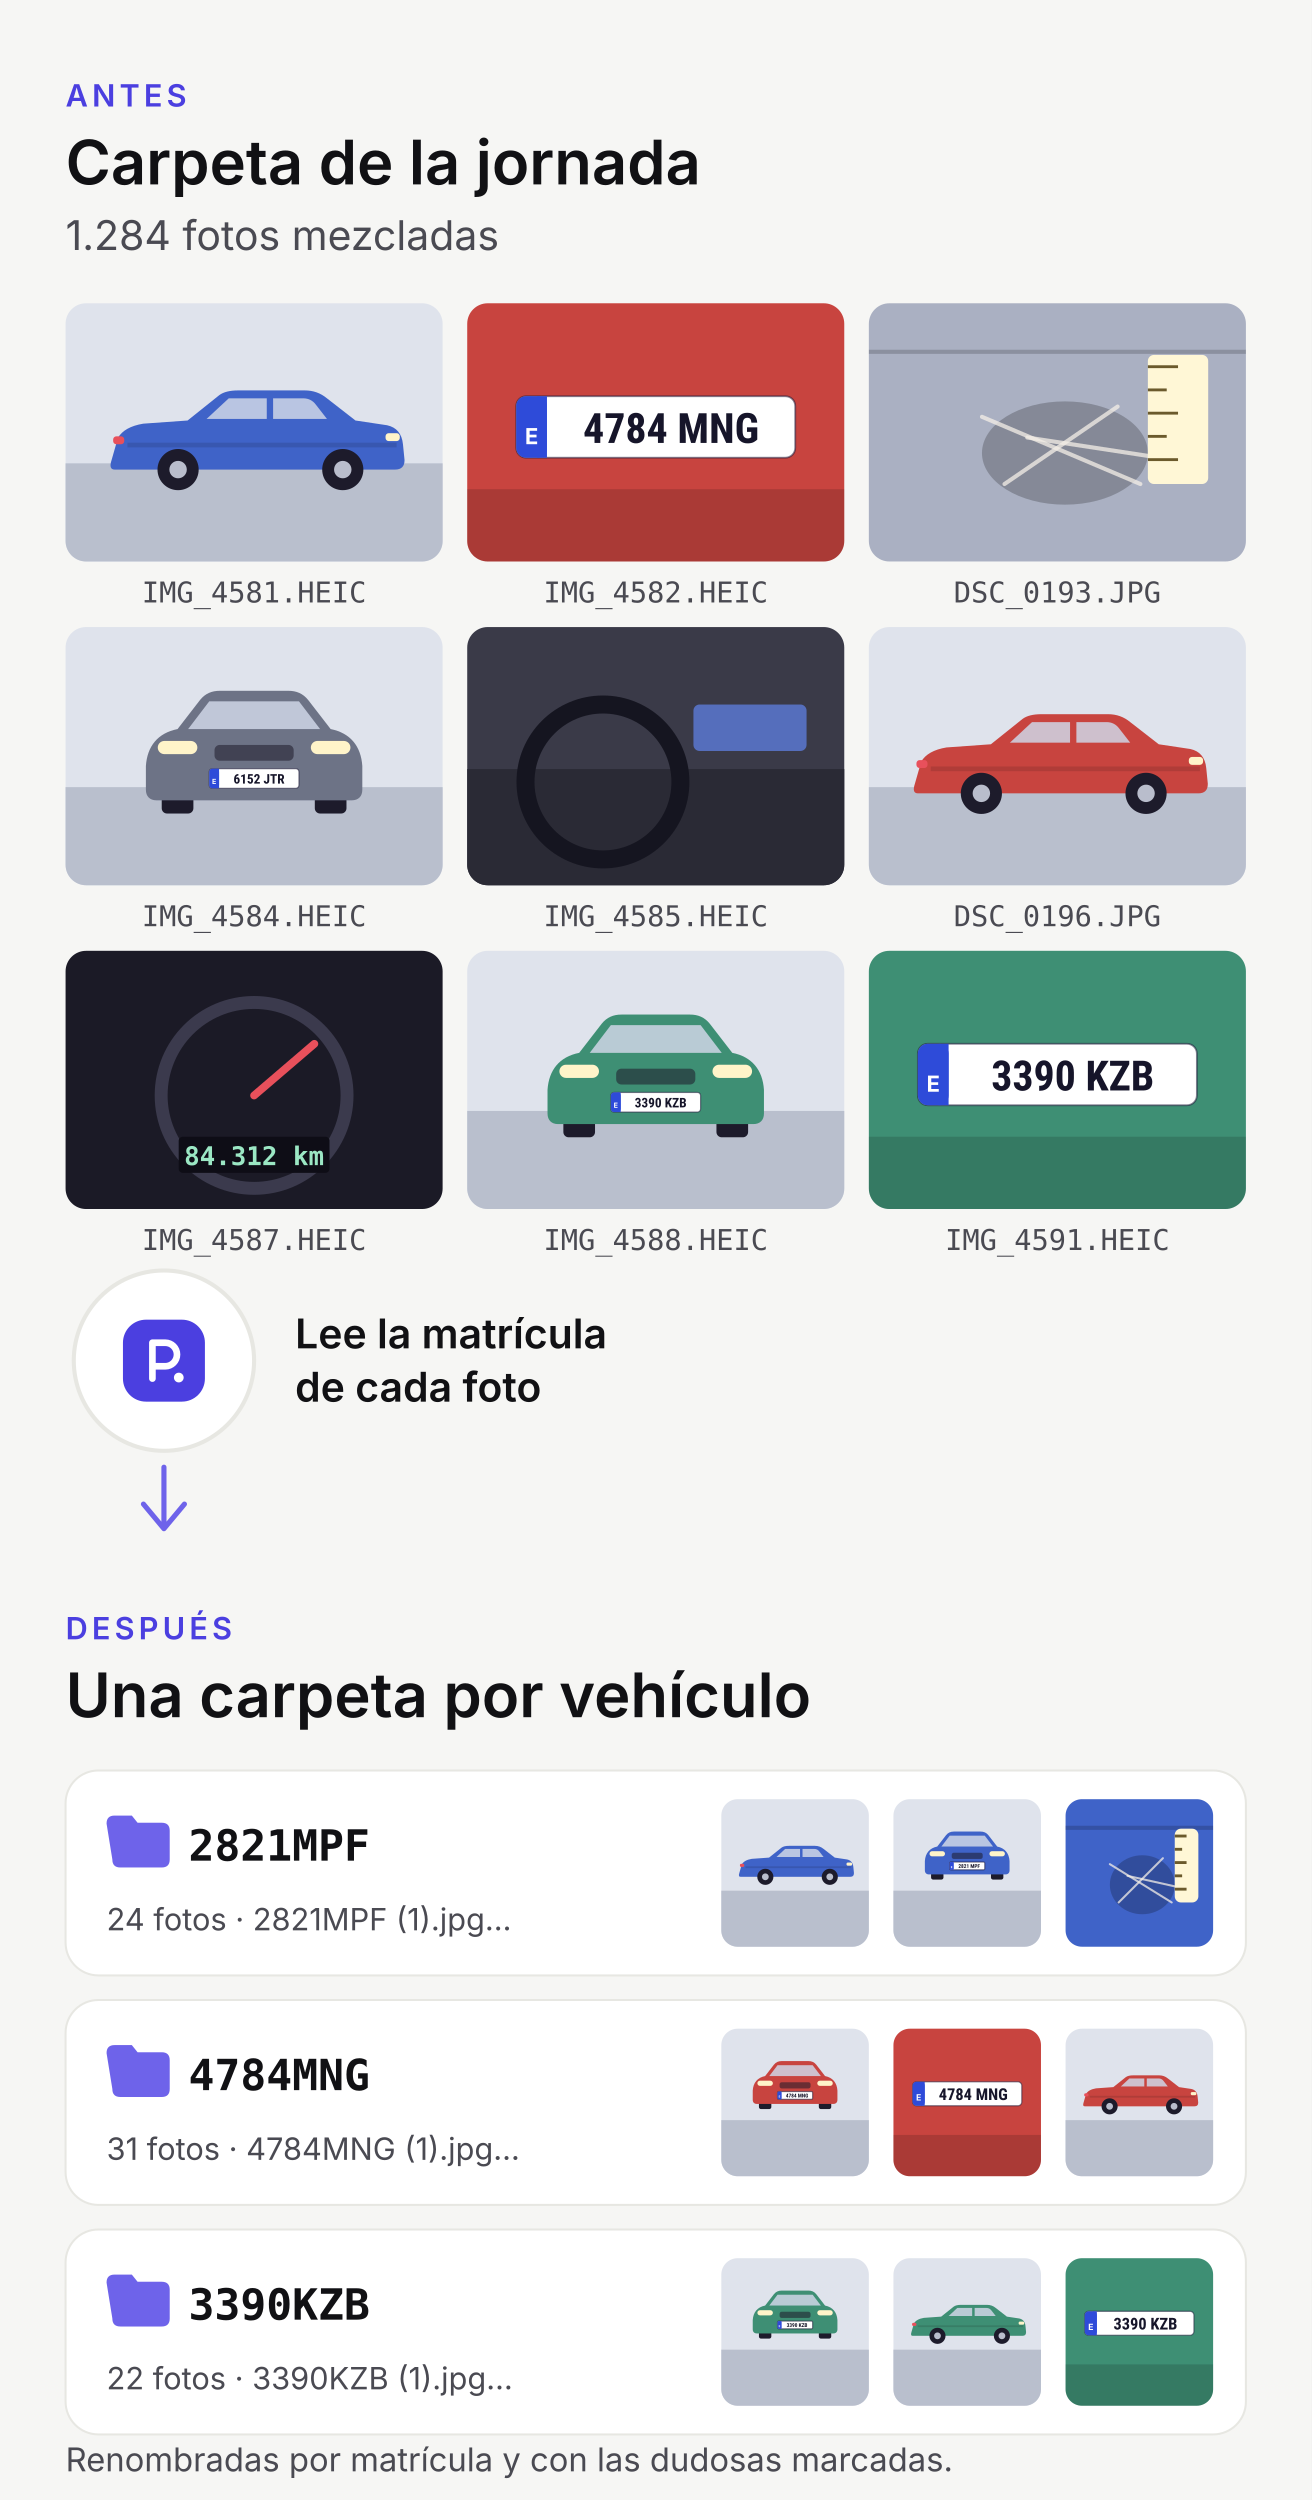
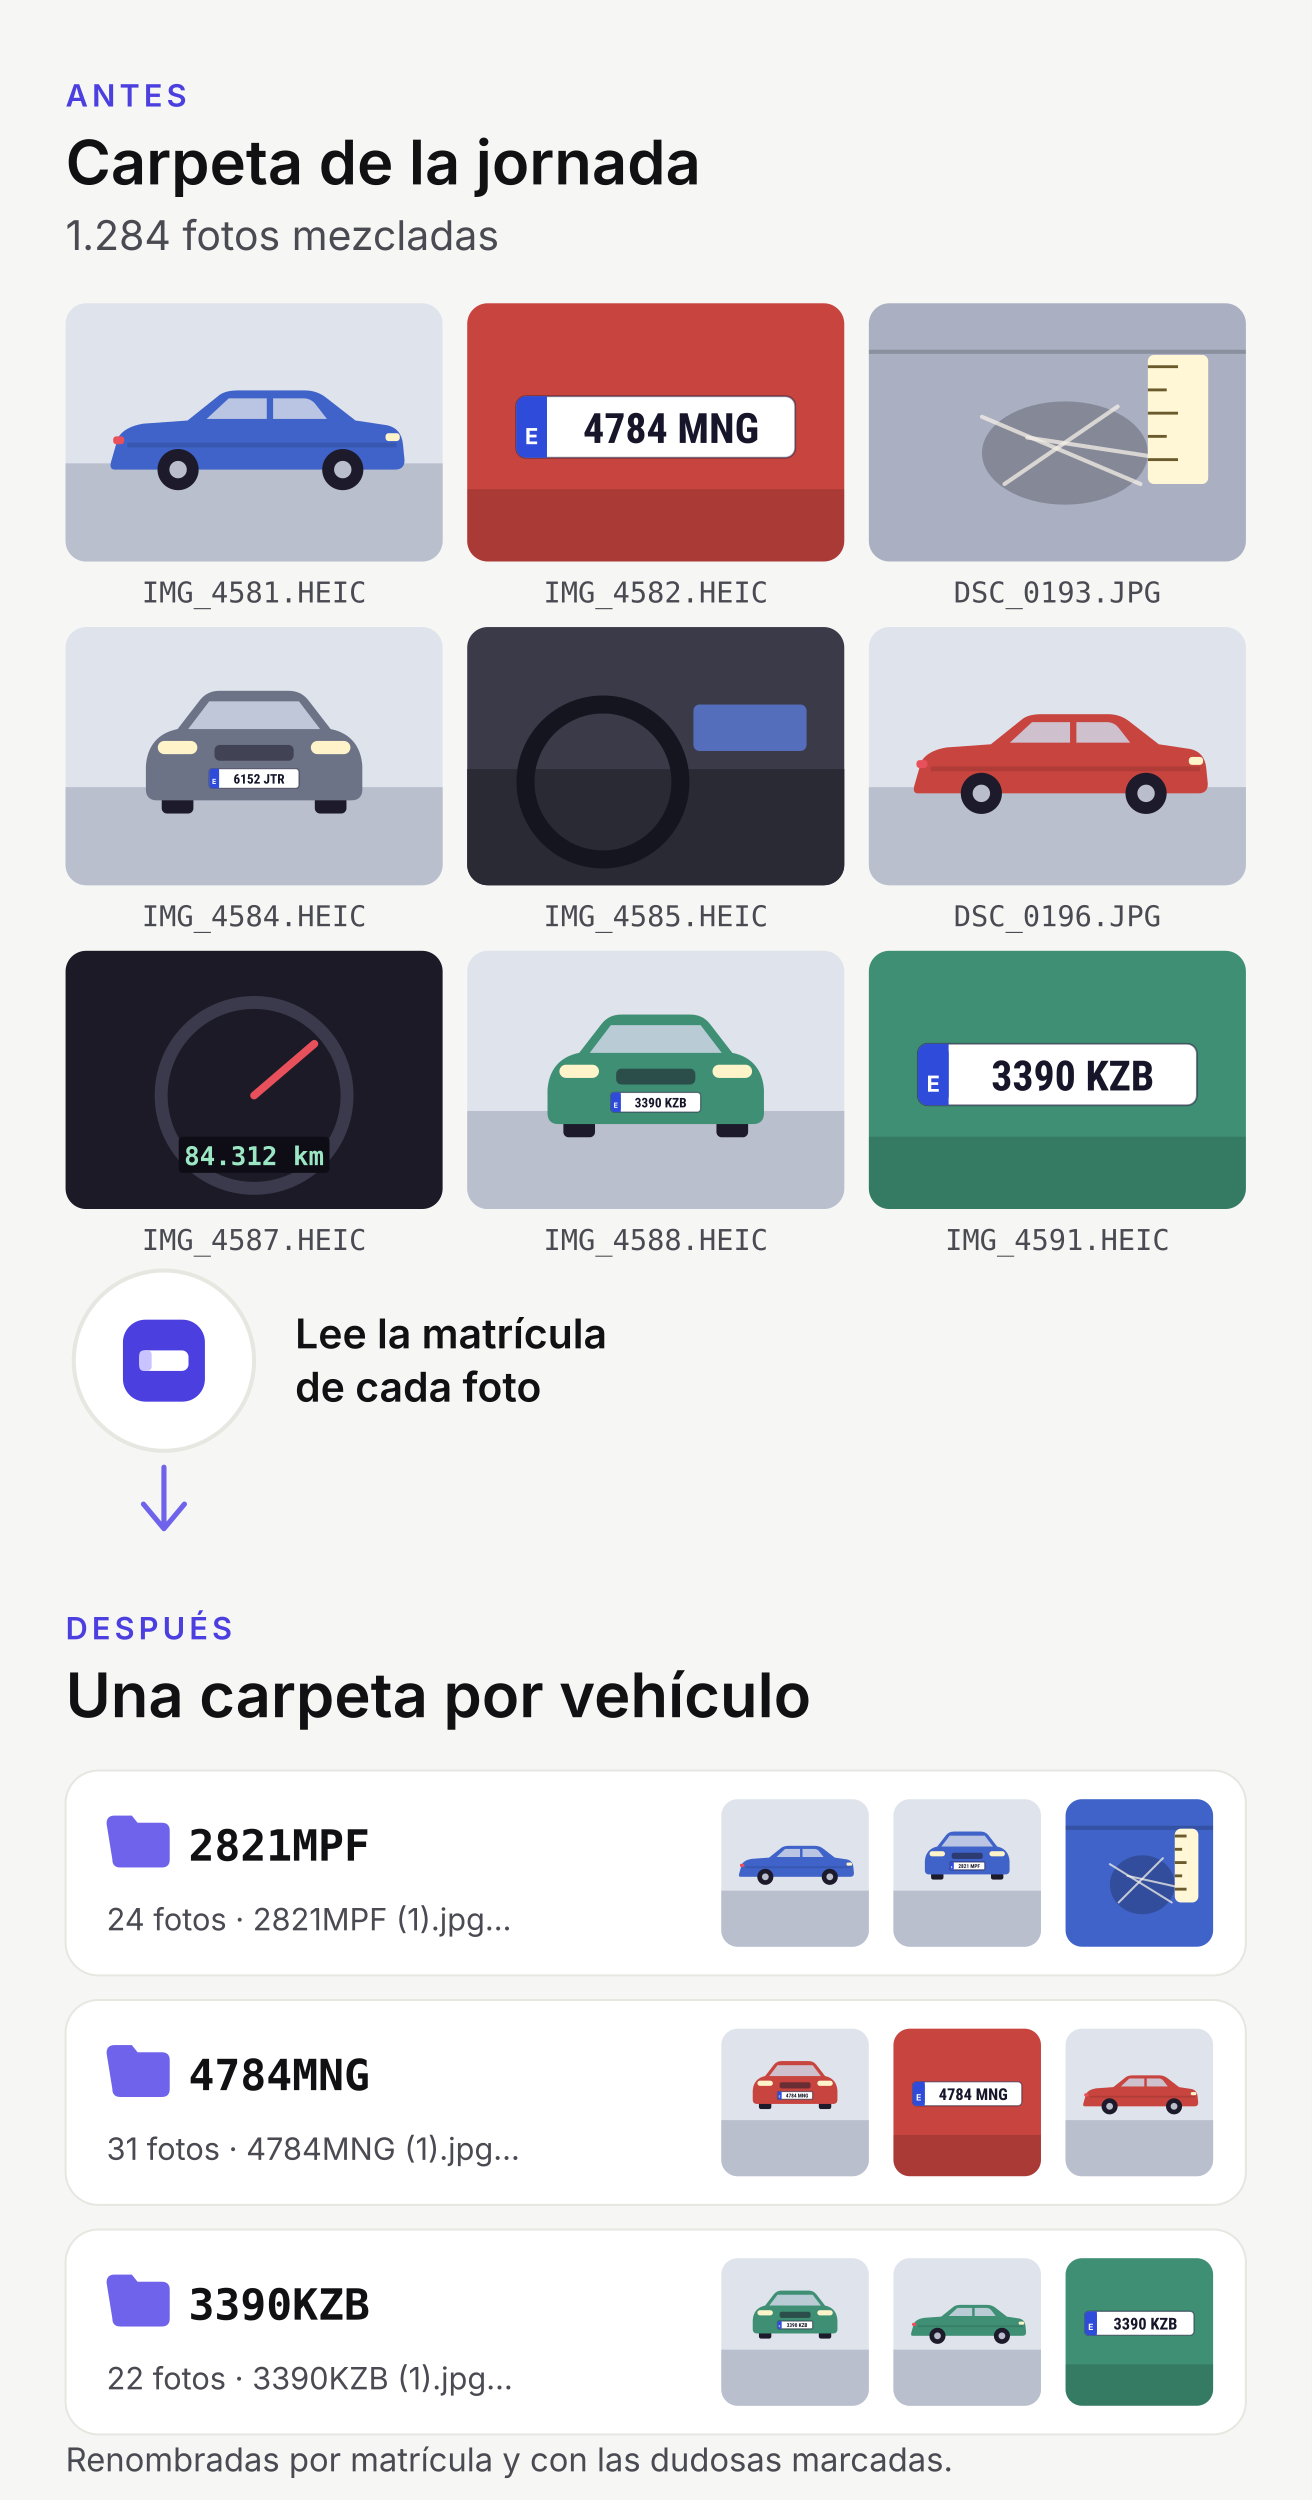
<svg xmlns="http://www.w3.org/2000/svg" viewBox="0 0 640 1220" width="640" height="1220" role="img" aria-labelledby="t">
  <rect x="0" y="0" width="640" height="1220" rx="0" fill="#f6f6f4" />
  <text x="32" y="52" font-family="Segoe UI, Inter, -apple-system, system-ui, sans-serif" font-size="15" font-weight="600" fill="#4b3fe0" text-anchor="start" letter-spacing="2">ANTES</text>
  <text x="32" y="90" font-family="Segoe UI, Inter, -apple-system, system-ui, sans-serif" font-size="30" font-weight="600" fill="#111114" text-anchor="start">Carpeta de la jornada</text>
  <text x="32" y="122" font-family="Segoe UI, Inter, -apple-system, system-ui, sans-serif" font-size="20" font-weight="400" fill="#4a4a52" text-anchor="start">1.284 fotos mezcladas</text>
  <g>
    <clipPath id="c99882626">
      <rect x="32" y="148" width="184" height="126" rx="10" />
    </clipPath>
    <g clip-path="url(#c99882626)">
      <rect x="32" y="148" width="184" height="126" rx="0" fill="#dfe3ec" />
      <rect x="32" y="226.12" width="184" height="47.88" rx="0" fill="#b9bfcd" />
      <g transform="translate(46.72,182.02) scale(0.7728)">
        <path d="M10,55 L14,41 Q18,34 30,32 L58,30 L78,14 Q82,11 90,11 L132,11 Q140,11 146,16 L164,30 L184,33 Q193,35 194,45 L195,55 Q195,61 189,61 L12,61 Q8,61 10,55 Z" fill="#3f63c8" />
        <path d="M84,16 L108,16 L108,29 L70,29 Z M112,16 L131,16 Q136,16 139,20 L146,29 L112,29 Z" fill="#cfd6e6" fill-opacity=".85" />
        <rect x="20" y="44" width="170" height="3" fill="#000" fill-opacity=".12" />
        <rect x="183" y="38" width="9" height="5" rx="2" fill="#fff4c9" />
        <rect x="11" y="40" width="7" height="5" rx="2" fill="#e8505b" />
        <circle cx="52" cy="61" r="13" fill="#1d1b2b" />
        <circle cx="52" cy="61" r="5.5" fill="#b9bdcc" />
        <circle cx="156" cy="61" r="13" fill="#1d1b2b" />
        <circle cx="156" cy="61" r="5.5" fill="#b9bdcc" />
      </g>
    </g>
  </g>
  <text x="124" y="294" font-family="Cascadia Mono, Consolas, ui-monospace, monospace" font-size="14" font-weight="400" fill="#4a4a52" text-anchor="middle">IMG_4581.HEIC</text>
  <g>
    <clipPath id="c18721127">
      <rect x="228" y="148" width="184" height="126" rx="10" />
    </clipPath>
    <g clip-path="url(#c18721127)">
      <rect x="228" y="148" width="184" height="126" rx="0" fill="#c8443f" />
      <rect x="228" y="238.72" width="184" height="35.28" rx="0" fill="#000" fill-opacity=".15" />
      <g>
        <rect x="251.92" y="193.36" width="136.16" height="30.0" rx="4.8" fill="#ffffff" stroke="#1e1b39" stroke-opacity=".55" stroke-width="0.9" />
        <rect x="251.92" y="193.36" width="15.0" height="30.0" rx="4.8" fill="#2e4bd9" />
        <rect x="262.12" y="193.36" width="4.8" height="30.0" rx="0" fill="#2e4bd9" />
        <text x="259.42" y="216.76" font-family="Segoe UI, Inter, -apple-system, system-ui, sans-serif" font-size="10.8" font-weight="700" fill="#ffffff" text-anchor="middle">E</text>
        <text x="327.5" y="216.16" font-family="Bahnschrift, 'Arial Narrow', 'Roboto Condensed', Arial, sans-serif" font-size="20.4" font-weight="700" fill="#16152a" text-anchor="middle">4784 MNG</text>
      </g>
    </g>
  </g>
  <text x="320" y="294" font-family="Cascadia Mono, Consolas, ui-monospace, monospace" font-size="14" font-weight="400" fill="#4a4a52" text-anchor="middle">IMG_4582.HEIC</text>
  <g>
    <clipPath id="c9666773">
      <rect x="424" y="148" width="184" height="126" rx="10" />
    </clipPath>
    <g clip-path="url(#c9666773)">
      <rect x="424" y="148" width="184" height="126" rx="0" fill="#aab0c2" />
      <rect x="424" y="170.68" width="184" height="2" rx="0" fill="#000" fill-opacity=".18" />
      <ellipse cx="519.68" cy="221.08" rx="40.48" ry="25.2" fill="#000" fill-opacity=".22" />
      <path d="M479.2,203.4 L556.5,236.2" stroke="#f4efe6" stroke-opacity=".75" stroke-width="2.0" stroke-linecap="round" />
      <path d="M490.2,236.2 L545.4,198.4" stroke="#f4efe6" stroke-opacity=".75" stroke-width="2.0" stroke-linecap="round" />
      <path d="M501.3,213.5 L567.5,223.6" stroke="#f4efe6" stroke-opacity=".75" stroke-width="2.0" stroke-linecap="round" />
      <rect x="560.16" y="173.2" width="29.44" height="63.0" rx="3" fill="#fff7d6" />
      <rect x="560.16" y="178.24" width="14.72" height="1.4" rx="0" fill="#6b5a2c" />
      <rect x="560.16" y="189.58" width="9.2" height="1.4" rx="0" fill="#6b5a2c" />
      <rect x="560.16" y="200.92" width="14.72" height="1.4" rx="0" fill="#6b5a2c" />
      <rect x="560.16" y="212.26" width="9.2" height="1.4" rx="0" fill="#6b5a2c" />
      <rect x="560.16" y="223.6" width="14.72" height="1.4" rx="0" fill="#6b5a2c" />
    </g>
  </g>
  <text x="516" y="294" font-family="Cascadia Mono, Consolas, ui-monospace, monospace" font-size="14" font-weight="400" fill="#4a4a52" text-anchor="middle">DSC_0193.JPG</text>
  <g>
    <clipPath id="c98796102">
      <rect x="32" y="306" width="184" height="126" rx="10" />
    </clipPath>
    <g clip-path="url(#c98796102)">
      <rect x="32" y="306" width="184" height="126" rx="0" fill="#dfe3ec" />
      <rect x="32" y="384.12" width="184" height="47.88" rx="0" fill="#b9bfcd" />
      <g transform="translate(59.6,326.16) scale(0.644)">
        <rect x="30" y="96" width="24" height="14" rx="4" fill="#1d1b2b" />
        <rect x="146" y="96" width="24" height="14" rx="4" fill="#1d1b2b" />
        <path d="M18,74 C19,59 27,49 42,46 L59,24 C63,19 68,17 74,17 H126 C132,17 137,19 141,24 L158,46 C173,49 181,59 182,74 V92 C182,97 179,100 174,100 H26 C21,100 18,97 18,92 Z" fill="#6d7386" />
        <path d="M66,25 H134 L150,46 H50 Z" fill="#cfd6e6" fill-opacity=".85" />
        <rect x="27" y="55" width="30" height="10" rx="5" fill="#fff4c9" />
        <rect x="143" y="55" width="30" height="10" rx="5" fill="#fff4c9" />
        <rect x="70" y="58" width="60" height="12" rx="4" fill="#1d1b2b" fill-opacity=".55" />
      </g>
      <g>
        <rect x="102.104" y="375.104" width="43.792" height="9.6" rx="1.536" fill="#ffffff" stroke="#1e1b39" stroke-opacity=".55" stroke-width="0.6" />
        <rect x="102.104" y="375.104" width="4.8" height="9.6" rx="1.536" fill="#2e4bd9" />
        <rect x="105.368" y="375.104" width="1.536" height="9.6" rx="0" fill="#2e4bd9" />
        <text x="104.504" y="382.592" font-family="Segoe UI, Inter, -apple-system, system-ui, sans-serif" font-size="3.456" font-weight="700" fill="#ffffff" text-anchor="middle">E</text>
        <text x="126.4" y="382.4" font-family="Bahnschrift, 'Arial Narrow', 'Roboto Condensed', Arial, sans-serif" font-size="6.5" font-weight="700" fill="#16152a" text-anchor="middle">6152 JTR</text>
      </g>
    </g>
  </g>
  <text x="124" y="452" font-family="Cascadia Mono, Consolas, ui-monospace, monospace" font-size="14" font-weight="400" fill="#4a4a52" text-anchor="middle">IMG_4584.HEIC</text>
  <g>
    <clipPath id="c8615079">
      <rect x="228" y="306" width="184" height="126" rx="10" />
    </clipPath>
    <g clip-path="url(#c8615079)">
      <rect x="228" y="306" width="184" height="126" rx="0" fill="#3a3a48" />
      <rect x="228" y="375.3" width="184" height="56.7" rx="0" fill="#2a2a35" />
      <circle cx="294.24" cy="381.6" r="37.8" fill="none" stroke="#151520" stroke-width="8.8" />
      <rect x="338.4" y="343.8" width="55.2" height="22.68" rx="3" fill="#5b7bd9" fill-opacity=".8" />
    </g>
  </g>
  <text x="320" y="452" font-family="Cascadia Mono, Consolas, ui-monospace, monospace" font-size="14" font-weight="400" fill="#4a4a52" text-anchor="middle">IMG_4585.HEIC</text>
  <g>
    <clipPath id="c62887074">
      <rect x="424" y="306" width="184" height="126" rx="10" />
    </clipPath>
    <g clip-path="url(#c62887074)">
      <rect x="424" y="306" width="184" height="126" rx="0" fill="#dfe3ec" />
      <rect x="424" y="384.12" width="184" height="47.88" rx="0" fill="#b9bfcd" />
      <g transform="translate(438.72,340.02) scale(0.7728)">
        <path d="M10,55 L14,41 Q18,34 30,32 L58,30 L78,14 Q82,11 90,11 L132,11 Q140,11 146,16 L164,30 L184,33 Q193,35 194,45 L195,55 Q195,61 189,61 L12,61 Q8,61 10,55 Z" fill="#c8443f" />
        <path d="M84,16 L108,16 L108,29 L70,29 Z M112,16 L131,16 Q136,16 139,20 L146,29 L112,29 Z" fill="#cfd6e6" fill-opacity=".85" />
        <rect x="20" y="44" width="170" height="3" fill="#000" fill-opacity=".12" />
        <rect x="183" y="38" width="9" height="5" rx="2" fill="#fff4c9" />
        <rect x="11" y="40" width="7" height="5" rx="2" fill="#e8505b" />
        <circle cx="52" cy="61" r="13" fill="#1d1b2b" />
        <circle cx="52" cy="61" r="5.5" fill="#b9bdcc" />
        <circle cx="156" cy="61" r="13" fill="#1d1b2b" />
        <circle cx="156" cy="61" r="5.5" fill="#b9bdcc" />
      </g>
    </g>
  </g>
  <text x="516" y="452" font-family="Cascadia Mono, Consolas, ui-monospace, monospace" font-size="14" font-weight="400" fill="#4a4a52" text-anchor="middle">DSC_0196.JPG</text>
  <g>
    <clipPath id="c49337961">
      <rect x="32" y="464" width="184" height="126" rx="10" />
    </clipPath>
    <g clip-path="url(#c49337961)">
      <rect x="32" y="464" width="184" height="126" rx="0" fill="#1b1a26" />
      <circle cx="124.0" cy="534.56" r="45.36" fill="none" stroke="#3b3a4d" stroke-width="6.3" />
      <path d="M124.0,534.6 L153.4,509.4" stroke="#e8505b" stroke-width="3.8" stroke-linecap="round" />
      <rect x="87.2" y="554.72" width="73.6" height="17.64" rx="2" fill="#0e0d16" />
      <text x="124.0" y="568.58" font-family="Cascadia Mono, Consolas, ui-monospace, monospace" font-size="12.6" font-weight="600" fill="#9be7c4" text-anchor="middle">84.312 km</text>
    </g>
  </g>
  <text x="124" y="610" font-family="Cascadia Mono, Consolas, ui-monospace, monospace" font-size="14" font-weight="400" fill="#4a4a52" text-anchor="middle">IMG_4587.HEIC</text>
  <g>
    <clipPath id="c57316564">
      <rect x="228" y="464" width="184" height="126" rx="10" />
    </clipPath>
    <g clip-path="url(#c57316564)">
      <rect x="228" y="464" width="184" height="126" rx="0" fill="#dfe3ec" />
      <rect x="228" y="542.12" width="184" height="47.88" rx="0" fill="#b9bfcd" />
      <g transform="translate(255.6,484.16) scale(0.644)">
        <rect x="30" y="96" width="24" height="14" rx="4" fill="#1d1b2b" />
        <rect x="146" y="96" width="24" height="14" rx="4" fill="#1d1b2b" />
        <path d="M18,74 C19,59 27,49 42,46 L59,24 C63,19 68,17 74,17 H126 C132,17 137,19 141,24 L158,46 C173,49 181,59 182,74 V92 C182,97 179,100 174,100 H26 C21,100 18,97 18,92 Z" fill="#3e8f74" />
        <path d="M66,25 H134 L150,46 H50 Z" fill="#cfd6e6" fill-opacity=".85" />
        <rect x="27" y="55" width="30" height="10" rx="5" fill="#fff4c9" />
        <rect x="143" y="55" width="30" height="10" rx="5" fill="#fff4c9" />
        <rect x="70" y="58" width="60" height="12" rx="4" fill="#1d1b2b" fill-opacity=".55" />
      </g>
      <g>
        <rect x="298.104" y="533.104" width="43.792" height="9.6" rx="1.536" fill="#ffffff" stroke="#1e1b39" stroke-opacity=".55" stroke-width="0.6" />
        <rect x="298.104" y="533.104" width="4.8" height="9.6" rx="1.536" fill="#2e4bd9" />
        <rect x="301.368" y="533.104" width="1.536" height="9.6" rx="0" fill="#2e4bd9" />
        <text x="300.504" y="540.592" font-family="Segoe UI, Inter, -apple-system, system-ui, sans-serif" font-size="3.456" font-weight="700" fill="#ffffff" text-anchor="middle">E</text>
        <text x="322.4" y="540.4" font-family="Bahnschrift, 'Arial Narrow', 'Roboto Condensed', Arial, sans-serif" font-size="6.5" font-weight="700" fill="#16152a" text-anchor="middle">3390 KZB</text>
      </g>
    </g>
  </g>
  <text x="320" y="610" font-family="Cascadia Mono, Consolas, ui-monospace, monospace" font-size="14" font-weight="400" fill="#4a4a52" text-anchor="middle">IMG_4588.HEIC</text>
  <g>
    <clipPath id="c53562516">
      <rect x="424" y="464" width="184" height="126" rx="10" />
    </clipPath>
    <g clip-path="url(#c53562516)">
      <rect x="424" y="464" width="184" height="126" rx="0" fill="#3e8f74" />
      <rect x="424" y="554.72" width="184" height="35.28" rx="0" fill="#000" fill-opacity=".15" />
      <g>
        <rect x="447.92" y="509.36" width="136.16" height="30.0" rx="4.8" fill="#ffffff" stroke="#1e1b39" stroke-opacity=".55" stroke-width="0.9" />
        <rect x="447.92" y="509.36" width="15.0" height="30.0" rx="4.8" fill="#2e4bd9" />
        <rect x="458.12" y="509.36" width="4.8" height="30.0" rx="0" fill="#2e4bd9" />
        <text x="455.42" y="532.76" font-family="Segoe UI, Inter, -apple-system, system-ui, sans-serif" font-size="10.8" font-weight="700" fill="#ffffff" text-anchor="middle">E</text>
        <text x="523.5" y="532.16" font-family="Bahnschrift, 'Arial Narrow', 'Roboto Condensed', Arial, sans-serif" font-size="20.4" font-weight="700" fill="#16152a" text-anchor="middle">3390 KZB</text>
      </g>
    </g>
  </g>
  <text x="516" y="610" font-family="Cascadia Mono, Consolas, ui-monospace, monospace" font-size="14" font-weight="400" fill="#4a4a52" text-anchor="middle">IMG_4591.HEIC</text>
  <circle cx="80" cy="664" r="44" fill="#ffffff" stroke="#e7e7e2" stroke-width="2" />
-   <g transform="translate(60,644) scale(1.25)">
-     <rect width="32" height="32" rx="9" fill="#4b3fe0" />
-     <path d="M11.5 23V9h5a4.6 4.6 0 0 1 0 9.2h-5" fill="none" stroke="#fff" stroke-width="2.6" stroke-linecap="round" stroke-linejoin="round" />
-     <circle cx="21.8" cy="22.6" r="1.9" fill="#fff" />
+   <g transform="translate(60,644) scale(2)">
+     <rect width="20" height="20" rx="5.5" fill="#4b3fe0" />
+     <rect x="4" y="7.5" width="12" height="5" rx="1.6" fill="#fff" />
+     <rect x="4" y="7.5" width="3" height="5" rx="1" fill="#c9c4ff" />
  </g>
  <text x="144" y="658" font-family="Segoe UI, Inter, -apple-system, system-ui, sans-serif" font-size="20" font-weight="600" fill="#111114" text-anchor="start">Lee la matrícula</text>
  <text x="144" y="684" font-family="Segoe UI, Inter, -apple-system, system-ui, sans-serif" font-size="20" font-weight="600" fill="#111114" text-anchor="start">de cada foto</text>
  <path d="M80,716 V744 M70,734 L80,746 L90,734" fill="none" stroke="#6e63ea" stroke-width="2.5" stroke-linecap="round" stroke-linejoin="round" />
  <text x="32" y="800" font-family="Segoe UI, Inter, -apple-system, system-ui, sans-serif" font-size="15" font-weight="600" fill="#4b3fe0" text-anchor="start" letter-spacing="2">DESPUÉS</text>
  <text x="32" y="838" font-family="Segoe UI, Inter, -apple-system, system-ui, sans-serif" font-size="30" font-weight="600" fill="#111114" text-anchor="start">Una carpeta por vehículo</text>
  <rect x="32" y="864" width="576" height="100" rx="16" fill="#ffffff" stroke="#e7e7e2" />
  <path d="M52,889.931 q0,-3.931 3.931,-3.931 h8.4 l2.8,3.494 h11.76 q3.931,0 3.931,3.931 v13.978 q0,3.931 -3.931,3.931 h-20.138 q-3.931,0 -3.931,-3.931 z" fill="#6e63ea" />
  <text x="92" y="908" font-family="Cascadia Mono, Consolas, ui-monospace, monospace" font-size="21" font-weight="600" fill="#111114" text-anchor="start">2821MPF</text>
  <text x="52" y="942" font-family="Segoe UI, Inter, -apple-system, system-ui, sans-serif" font-size="15" font-weight="400" fill="#4a4a52" text-anchor="start">24 fotos · 2821MPF (1).jpg…</text>
  <g>
    <clipPath id="c6060207">
      <rect x="352" y="878" width="72" height="72" rx="8" />
    </clipPath>
    <g clip-path="url(#c6060207)">
      <rect x="352" y="878" width="72" height="72" rx="0" fill="#dfe3ec" />
      <rect x="352" y="922.64" width="72" height="27.36" rx="0" fill="#b9bfcd" />
      <g transform="translate(357.76,897.44) scale(0.3024)">
        <path d="M10,55 L14,41 Q18,34 30,32 L58,30 L78,14 Q82,11 90,11 L132,11 Q140,11 146,16 L164,30 L184,33 Q193,35 194,45 L195,55 Q195,61 189,61 L12,61 Q8,61 10,55 Z" fill="#3f63c8" />
        <path d="M84,16 L108,16 L108,29 L70,29 Z M112,16 L131,16 Q136,16 139,20 L146,29 L112,29 Z" fill="#cfd6e6" fill-opacity=".85" />
        <rect x="20" y="44" width="170" height="3" fill="#000" fill-opacity=".12" />
        <rect x="183" y="38" width="9" height="5" rx="2" fill="#fff4c9" />
        <rect x="11" y="40" width="7" height="5" rx="2" fill="#e8505b" />
        <circle cx="52" cy="61" r="13" fill="#1d1b2b" />
        <circle cx="52" cy="61" r="5.5" fill="#b9bdcc" />
        <circle cx="156" cy="61" r="13" fill="#1d1b2b" />
        <circle cx="156" cy="61" r="5.5" fill="#b9bdcc" />
      </g>
    </g>
  </g>
  <g>
    <clipPath id="c51345139">
      <rect x="436" y="878" width="72" height="72" rx="8" />
    </clipPath>
    <g clip-path="url(#c51345139)">
      <rect x="436" y="878" width="72" height="72" rx="0" fill="#dfe3ec" />
      <rect x="436" y="922.64" width="72" height="27.36" rx="0" fill="#b9bfcd" />
      <g transform="translate(446.8,889.52) scale(0.252)">
        <rect x="30" y="96" width="24" height="14" rx="4" fill="#1d1b2b" />
        <rect x="146" y="96" width="24" height="14" rx="4" fill="#1d1b2b" />
        <path d="M18,74 C19,59 27,49 42,46 L59,24 C63,19 68,17 74,17 H126 C132,17 137,19 141,24 L158,46 C173,49 181,59 182,74 V92 C182,97 179,100 174,100 H26 C21,100 18,97 18,92 Z" fill="#3f63c8" />
        <path d="M66,25 H134 L150,46 H50 Z" fill="#cfd6e6" fill-opacity=".85" />
        <rect x="27" y="55" width="30" height="10" rx="5" fill="#fff4c9" />
        <rect x="143" y="55" width="30" height="10" rx="5" fill="#fff4c9" />
        <rect x="70" y="58" width="60" height="12" rx="4" fill="#1d1b2b" fill-opacity=".55" />
      </g>
      <g>
        <rect x="463.432" y="908.672" width="17.136" height="3.8" rx="0.608" fill="#ffffff" stroke="#1e1b39" stroke-opacity=".55" stroke-width="0.6" />
        <rect x="463.432" y="908.672" width="1.9" height="3.8" rx="0.608" fill="#2e4bd9" />
        <rect x="464.724" y="908.672" width="0.608" height="3.8" rx="0" fill="#2e4bd9" />
        <text x="464.382" y="911.636" font-family="Segoe UI, Inter, -apple-system, system-ui, sans-serif" font-size="1.368" font-weight="700" fill="#ffffff" text-anchor="middle">E</text>
        <text x="472.95" y="911.56" font-family="Bahnschrift, 'Arial Narrow', 'Roboto Condensed', Arial, sans-serif" font-size="2.6" font-weight="700" fill="#16152a" text-anchor="middle">2821 MPF</text>
      </g>
    </g>
  </g>
  <g>
    <clipPath id="c74993911">
      <rect x="520" y="878" width="72" height="72" rx="8" />
    </clipPath>
    <g clip-path="url(#c74993911)">
      <rect x="520" y="878" width="72" height="72" rx="0" fill="#3f63c8" />
      <rect x="520" y="890.96" width="72" height="2" rx="0" fill="#000" fill-opacity=".18" />
      <ellipse cx="557.44" cy="919.76" rx="15.84" ry="14.4" fill="#000" fill-opacity=".22" />
      <path d="M541.6,909.7 L571.8,928.4" stroke="#f4efe6" stroke-opacity=".75" stroke-width="1.0" stroke-linecap="round" />
      <path d="M545.9,928.4 L567.5,906.8" stroke="#f4efe6" stroke-opacity=".75" stroke-width="1.0" stroke-linecap="round" />
      <path d="M550.2,915.4 L576.2,921.2" stroke="#f4efe6" stroke-opacity=".75" stroke-width="1.0" stroke-linecap="round" />
      <rect x="573.28" y="892.4" width="11.52" height="36.0" rx="3" fill="#fff7d6" />
      <rect x="573.28" y="895.28" width="5.76" height="1.4" rx="0" fill="#6b5a2c" />
      <rect x="573.28" y="901.76" width="3.6" height="1.4" rx="0" fill="#6b5a2c" />
      <rect x="573.28" y="908.24" width="5.76" height="1.4" rx="0" fill="#6b5a2c" />
      <rect x="573.28" y="914.72" width="3.6" height="1.4" rx="0" fill="#6b5a2c" />
      <rect x="573.28" y="921.2" width="5.76" height="1.4" rx="0" fill="#6b5a2c" />
    </g>
  </g>
  <rect x="32" y="976" width="576" height="100" rx="16" fill="#ffffff" stroke="#e7e7e2" />
  <path d="M52,1001.931 q0,-3.931 3.931,-3.931 h8.4 l2.8,3.494 h11.76 q3.931,0 3.931,3.931 v13.978 q0,3.931 -3.931,3.931 h-20.138 q-3.931,0 -3.931,-3.931 z" fill="#6e63ea" />
  <text x="92" y="1020" font-family="Cascadia Mono, Consolas, ui-monospace, monospace" font-size="21" font-weight="600" fill="#111114" text-anchor="start">4784MNG</text>
  <text x="52" y="1054" font-family="Segoe UI, Inter, -apple-system, system-ui, sans-serif" font-size="15" font-weight="400" fill="#4a4a52" text-anchor="start">31 fotos · 4784MNG (1).jpg…</text>
  <g>
    <clipPath id="c23973999">
      <rect x="352" y="990" width="72" height="72" rx="8" />
    </clipPath>
    <g clip-path="url(#c23973999)">
      <rect x="352" y="990" width="72" height="72" rx="0" fill="#dfe3ec" />
      <rect x="352" y="1034.64" width="72" height="27.36" rx="0" fill="#b9bfcd" />
      <g transform="translate(362.8,1001.52) scale(0.252)">
        <rect x="30" y="96" width="24" height="14" rx="4" fill="#1d1b2b" />
        <rect x="146" y="96" width="24" height="14" rx="4" fill="#1d1b2b" />
        <path d="M18,74 C19,59 27,49 42,46 L59,24 C63,19 68,17 74,17 H126 C132,17 137,19 141,24 L158,46 C173,49 181,59 182,74 V92 C182,97 179,100 174,100 H26 C21,100 18,97 18,92 Z" fill="#c8443f" />
        <path d="M66,25 H134 L150,46 H50 Z" fill="#cfd6e6" fill-opacity=".85" />
        <rect x="27" y="55" width="30" height="10" rx="5" fill="#fff4c9" />
        <rect x="143" y="55" width="30" height="10" rx="5" fill="#fff4c9" />
        <rect x="70" y="58" width="60" height="12" rx="4" fill="#1d1b2b" fill-opacity=".55" />
      </g>
      <g>
        <rect x="379.432" y="1020.672" width="17.136" height="3.8" rx="0.608" fill="#ffffff" stroke="#1e1b39" stroke-opacity=".55" stroke-width="0.6" />
        <rect x="379.432" y="1020.672" width="1.9" height="3.8" rx="0.608" fill="#2e4bd9" />
        <rect x="380.724" y="1020.672" width="0.608" height="3.8" rx="0" fill="#2e4bd9" />
        <text x="380.382" y="1023.636" font-family="Segoe UI, Inter, -apple-system, system-ui, sans-serif" font-size="1.368" font-weight="700" fill="#ffffff" text-anchor="middle">E</text>
        <text x="388.95" y="1023.56" font-family="Bahnschrift, 'Arial Narrow', 'Roboto Condensed', Arial, sans-serif" font-size="2.6" font-weight="700" fill="#16152a" text-anchor="middle">4784 MNG</text>
      </g>
    </g>
  </g>
  <g>
    <clipPath id="c98071527">
      <rect x="436" y="990" width="72" height="72" rx="8" />
    </clipPath>
    <g clip-path="url(#c98071527)">
      <rect x="436" y="990" width="72" height="72" rx="0" fill="#c8443f" />
      <rect x="436" y="1041.84" width="72" height="20.16" rx="0" fill="#000" fill-opacity=".15" />
      <g>
        <rect x="445.36" y="1015.92" width="53.28" height="11.7" rx="1.872" fill="#ffffff" stroke="#1e1b39" stroke-opacity=".55" stroke-width="0.6" />
        <rect x="445.36" y="1015.92" width="5.9" height="11.7" rx="1.872" fill="#2e4bd9" />
        <rect x="449.388" y="1015.92" width="1.872" height="11.7" rx="0" fill="#2e4bd9" />
        <text x="448.31" y="1025.046" font-family="Segoe UI, Inter, -apple-system, system-ui, sans-serif" font-size="4.212" font-weight="700" fill="#ffffff" text-anchor="middle">E</text>
        <text x="474.95" y="1024.812" font-family="Bahnschrift, 'Arial Narrow', 'Roboto Condensed', Arial, sans-serif" font-size="8.0" font-weight="700" fill="#16152a" text-anchor="middle">4784 MNG</text>
      </g>
    </g>
  </g>
  <g>
    <clipPath id="c24578416">
      <rect x="520" y="990" width="72" height="72" rx="8" />
    </clipPath>
    <g clip-path="url(#c24578416)">
      <rect x="520" y="990" width="72" height="72" rx="0" fill="#dfe3ec" />
      <rect x="520" y="1034.64" width="72" height="27.36" rx="0" fill="#b9bfcd" />
      <g transform="translate(525.76,1009.44) scale(0.3024)">
        <path d="M10,55 L14,41 Q18,34 30,32 L58,30 L78,14 Q82,11 90,11 L132,11 Q140,11 146,16 L164,30 L184,33 Q193,35 194,45 L195,55 Q195,61 189,61 L12,61 Q8,61 10,55 Z" fill="#c8443f" />
        <path d="M84,16 L108,16 L108,29 L70,29 Z M112,16 L131,16 Q136,16 139,20 L146,29 L112,29 Z" fill="#cfd6e6" fill-opacity=".85" />
        <rect x="20" y="44" width="170" height="3" fill="#000" fill-opacity=".12" />
        <rect x="183" y="38" width="9" height="5" rx="2" fill="#fff4c9" />
        <rect x="11" y="40" width="7" height="5" rx="2" fill="#e8505b" />
        <circle cx="52" cy="61" r="13" fill="#1d1b2b" />
        <circle cx="52" cy="61" r="5.5" fill="#b9bdcc" />
        <circle cx="156" cy="61" r="13" fill="#1d1b2b" />
        <circle cx="156" cy="61" r="5.5" fill="#b9bdcc" />
      </g>
    </g>
  </g>
  <rect x="32" y="1088" width="576" height="100" rx="16" fill="#ffffff" stroke="#e7e7e2" />
  <path d="M52,1113.931 q0,-3.931 3.931,-3.931 h8.4 l2.8,3.494 h11.76 q3.931,0 3.931,3.931 v13.978 q0,3.931 -3.931,3.931 h-20.138 q-3.931,0 -3.931,-3.931 z" fill="#6e63ea" />
  <text x="92" y="1132" font-family="Cascadia Mono, Consolas, ui-monospace, monospace" font-size="21" font-weight="600" fill="#111114" text-anchor="start">3390KZB</text>
  <text x="52" y="1166" font-family="Segoe UI, Inter, -apple-system, system-ui, sans-serif" font-size="15" font-weight="400" fill="#4a4a52" text-anchor="start">22 fotos · 3390KZB (1).jpg…</text>
  <g>
    <clipPath id="c92217302">
      <rect x="352" y="1102" width="72" height="72" rx="8" />
    </clipPath>
    <g clip-path="url(#c92217302)">
      <rect x="352" y="1102" width="72" height="72" rx="0" fill="#dfe3ec" />
      <rect x="352" y="1146.64" width="72" height="27.36" rx="0" fill="#b9bfcd" />
      <g transform="translate(362.8,1113.52) scale(0.252)">
        <rect x="30" y="96" width="24" height="14" rx="4" fill="#1d1b2b" />
        <rect x="146" y="96" width="24" height="14" rx="4" fill="#1d1b2b" />
        <path d="M18,74 C19,59 27,49 42,46 L59,24 C63,19 68,17 74,17 H126 C132,17 137,19 141,24 L158,46 C173,49 181,59 182,74 V92 C182,97 179,100 174,100 H26 C21,100 18,97 18,92 Z" fill="#3e8f74" />
        <path d="M66,25 H134 L150,46 H50 Z" fill="#cfd6e6" fill-opacity=".85" />
        <rect x="27" y="55" width="30" height="10" rx="5" fill="#fff4c9" />
        <rect x="143" y="55" width="30" height="10" rx="5" fill="#fff4c9" />
        <rect x="70" y="58" width="60" height="12" rx="4" fill="#1d1b2b" fill-opacity=".55" />
      </g>
      <g>
        <rect x="379.432" y="1132.672" width="17.136" height="3.8" rx="0.608" fill="#ffffff" stroke="#1e1b39" stroke-opacity=".55" stroke-width="0.6" />
        <rect x="379.432" y="1132.672" width="1.9" height="3.8" rx="0.608" fill="#2e4bd9" />
        <rect x="380.724" y="1132.672" width="0.608" height="3.8" rx="0" fill="#2e4bd9" />
        <text x="380.382" y="1135.636" font-family="Segoe UI, Inter, -apple-system, system-ui, sans-serif" font-size="1.368" font-weight="700" fill="#ffffff" text-anchor="middle">E</text>
        <text x="388.95" y="1135.56" font-family="Bahnschrift, 'Arial Narrow', 'Roboto Condensed', Arial, sans-serif" font-size="2.6" font-weight="700" fill="#16152a" text-anchor="middle">3390 KZB</text>
      </g>
    </g>
  </g>
  <g>
    <clipPath id="c41650497">
      <rect x="436" y="1102" width="72" height="72" rx="8" />
    </clipPath>
    <g clip-path="url(#c41650497)">
      <rect x="436" y="1102" width="72" height="72" rx="0" fill="#dfe3ec" />
      <rect x="436" y="1146.64" width="72" height="27.36" rx="0" fill="#b9bfcd" />
      <g transform="translate(441.76,1121.44) scale(0.3024)">
        <path d="M10,55 L14,41 Q18,34 30,32 L58,30 L78,14 Q82,11 90,11 L132,11 Q140,11 146,16 L164,30 L184,33 Q193,35 194,45 L195,55 Q195,61 189,61 L12,61 Q8,61 10,55 Z" fill="#3e8f74" />
        <path d="M84,16 L108,16 L108,29 L70,29 Z M112,16 L131,16 Q136,16 139,20 L146,29 L112,29 Z" fill="#cfd6e6" fill-opacity=".85" />
        <rect x="20" y="44" width="170" height="3" fill="#000" fill-opacity=".12" />
        <rect x="183" y="38" width="9" height="5" rx="2" fill="#fff4c9" />
        <rect x="11" y="40" width="7" height="5" rx="2" fill="#e8505b" />
        <circle cx="52" cy="61" r="13" fill="#1d1b2b" />
        <circle cx="52" cy="61" r="5.5" fill="#b9bdcc" />
        <circle cx="156" cy="61" r="13" fill="#1d1b2b" />
        <circle cx="156" cy="61" r="5.5" fill="#b9bdcc" />
      </g>
    </g>
  </g>
  <g>
    <clipPath id="c80208995">
      <rect x="520" y="1102" width="72" height="72" rx="8" />
    </clipPath>
    <g clip-path="url(#c80208995)">
      <rect x="520" y="1102" width="72" height="72" rx="0" fill="#3e8f74" />
      <rect x="520" y="1153.84" width="72" height="20.16" rx="0" fill="#000" fill-opacity=".15" />
      <g>
        <rect x="529.36" y="1127.92" width="53.28" height="11.7" rx="1.872" fill="#ffffff" stroke="#1e1b39" stroke-opacity=".55" stroke-width="0.6" />
        <rect x="529.36" y="1127.92" width="5.9" height="11.7" rx="1.872" fill="#2e4bd9" />
        <rect x="533.388" y="1127.92" width="1.872" height="11.7" rx="0" fill="#2e4bd9" />
        <text x="532.31" y="1137.046" font-family="Segoe UI, Inter, -apple-system, system-ui, sans-serif" font-size="4.212" font-weight="700" fill="#ffffff" text-anchor="middle">E</text>
        <text x="558.95" y="1136.812" font-family="Bahnschrift, 'Arial Narrow', 'Roboto Condensed', Arial, sans-serif" font-size="8.0" font-weight="700" fill="#16152a" text-anchor="middle">3390 KZB</text>
      </g>
    </g>
  </g>
  <text x="32" y="1206" font-family="Segoe UI, Inter, -apple-system, system-ui, sans-serif" font-size="16" font-weight="400" fill="#4a4a52" text-anchor="start">Renombradas por matrícula y con las dudosas marcadas.</text>
</svg>
